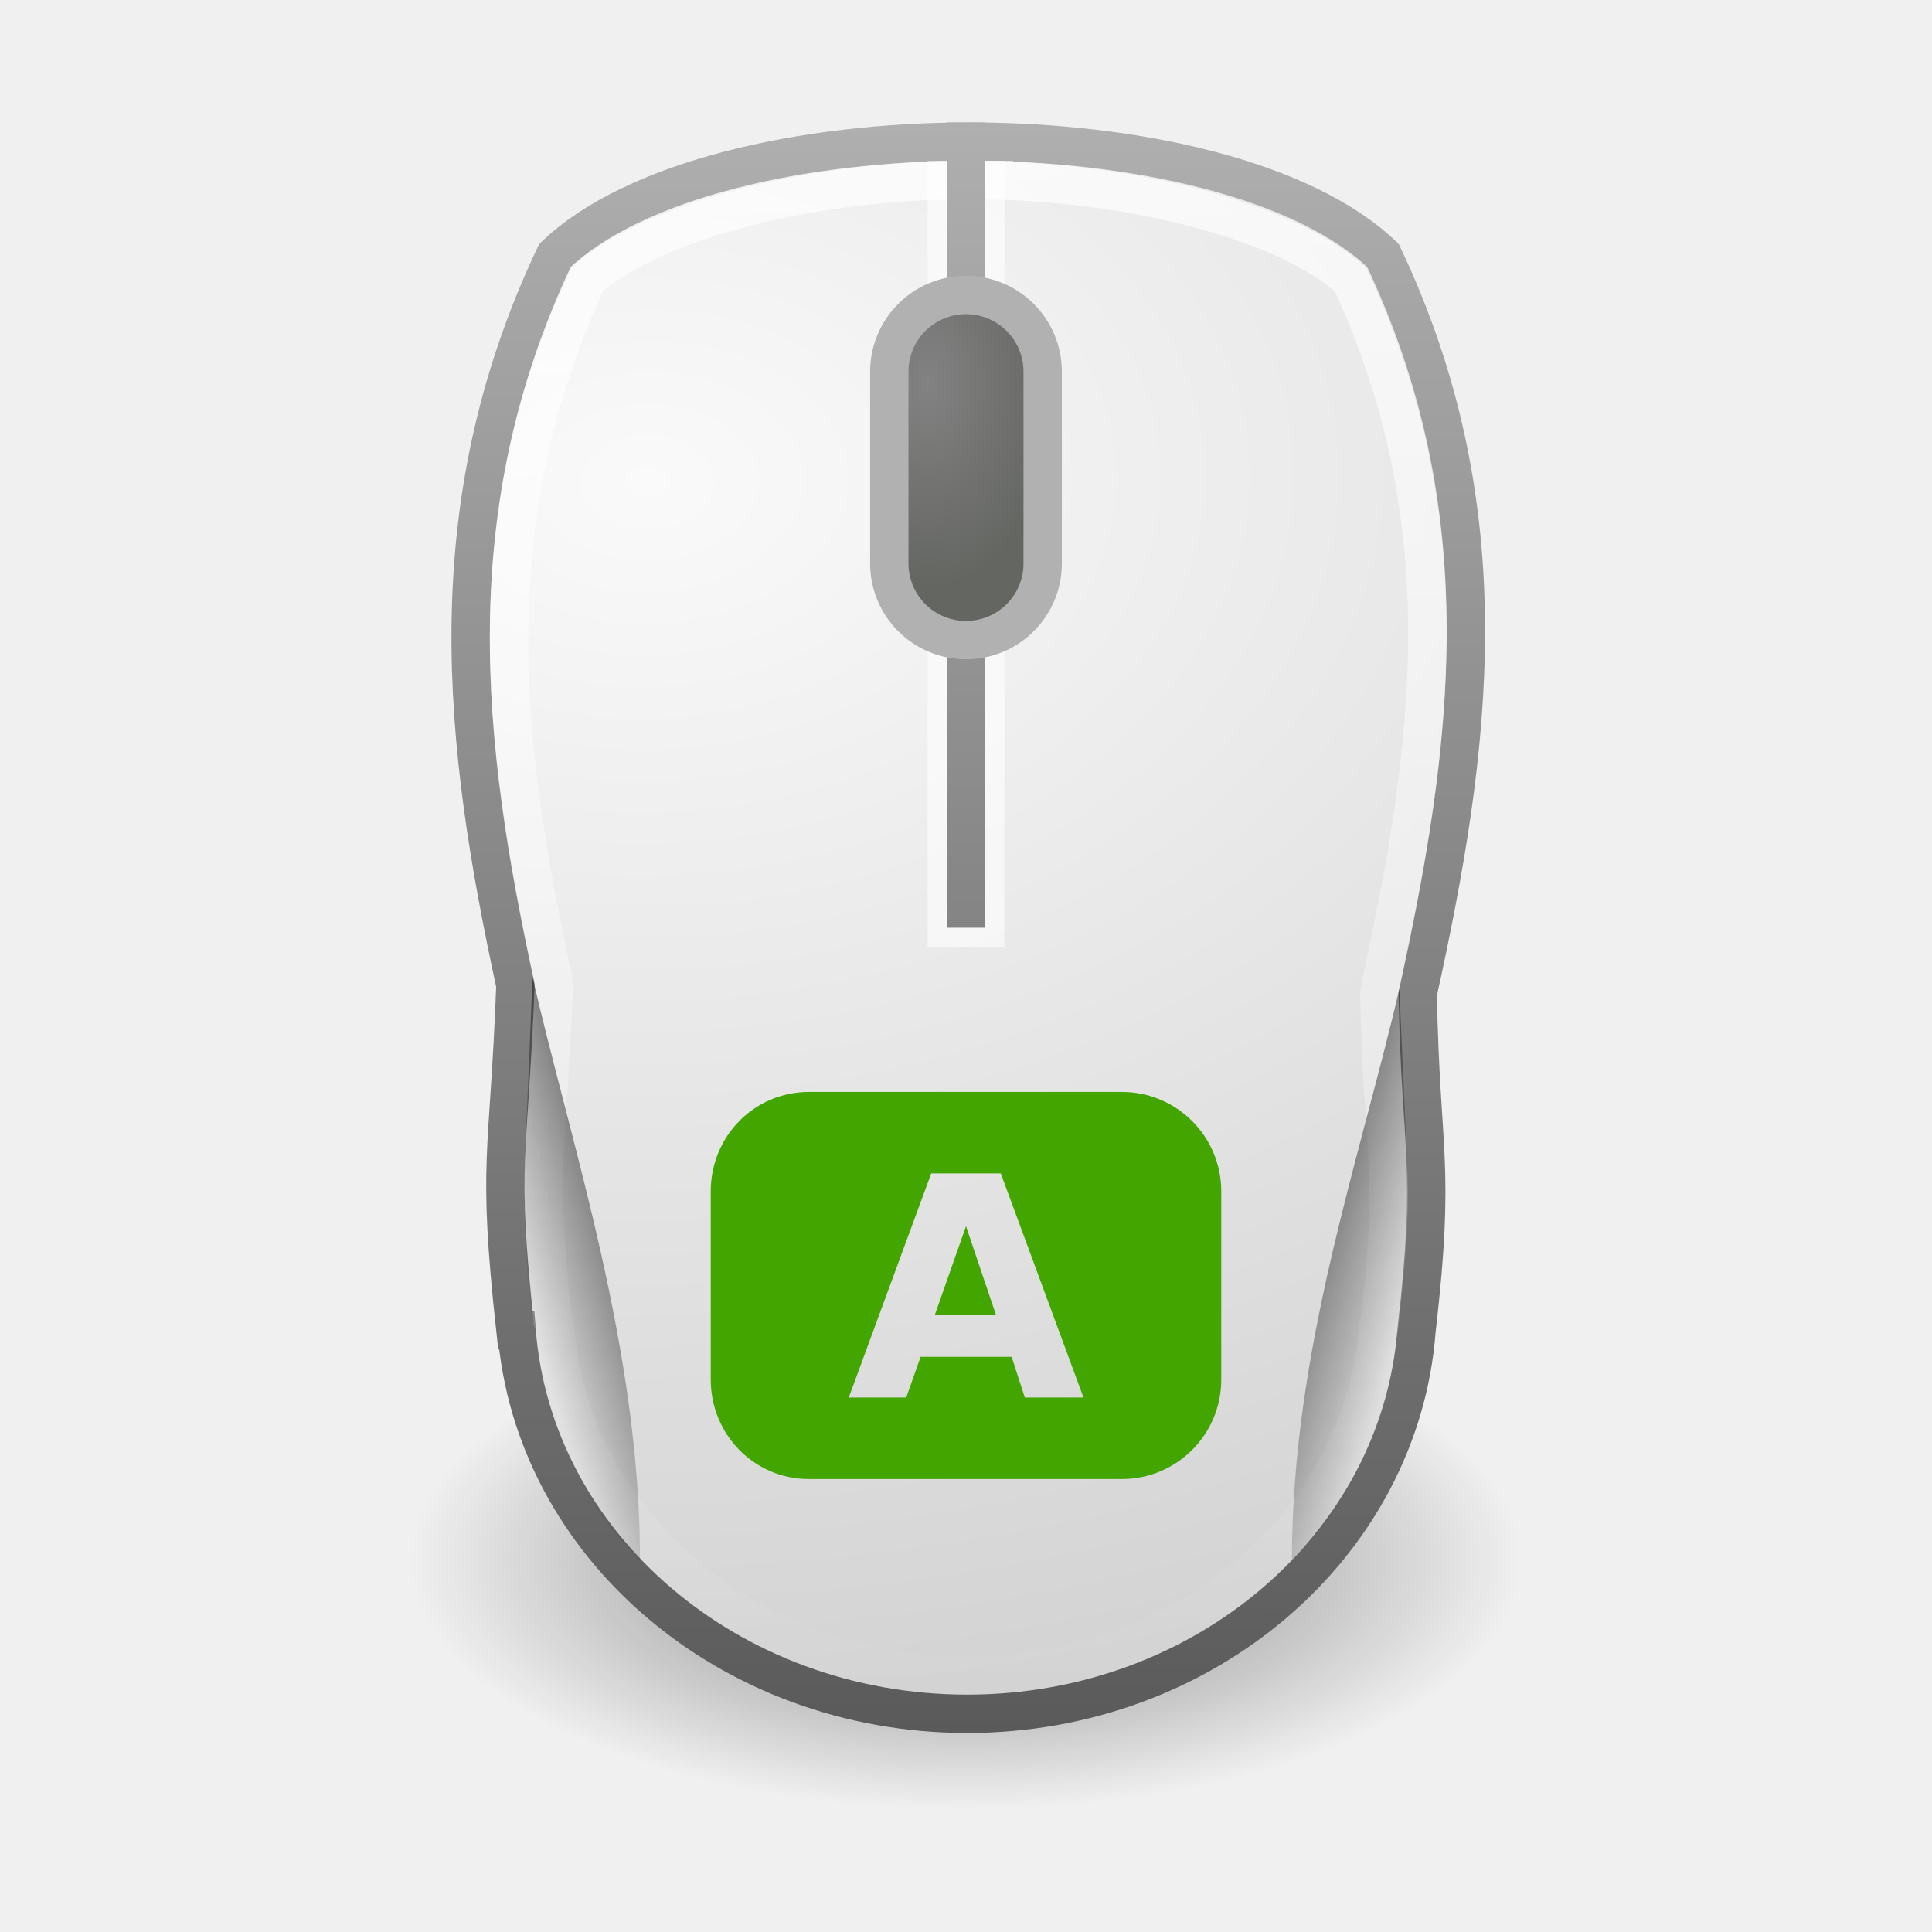
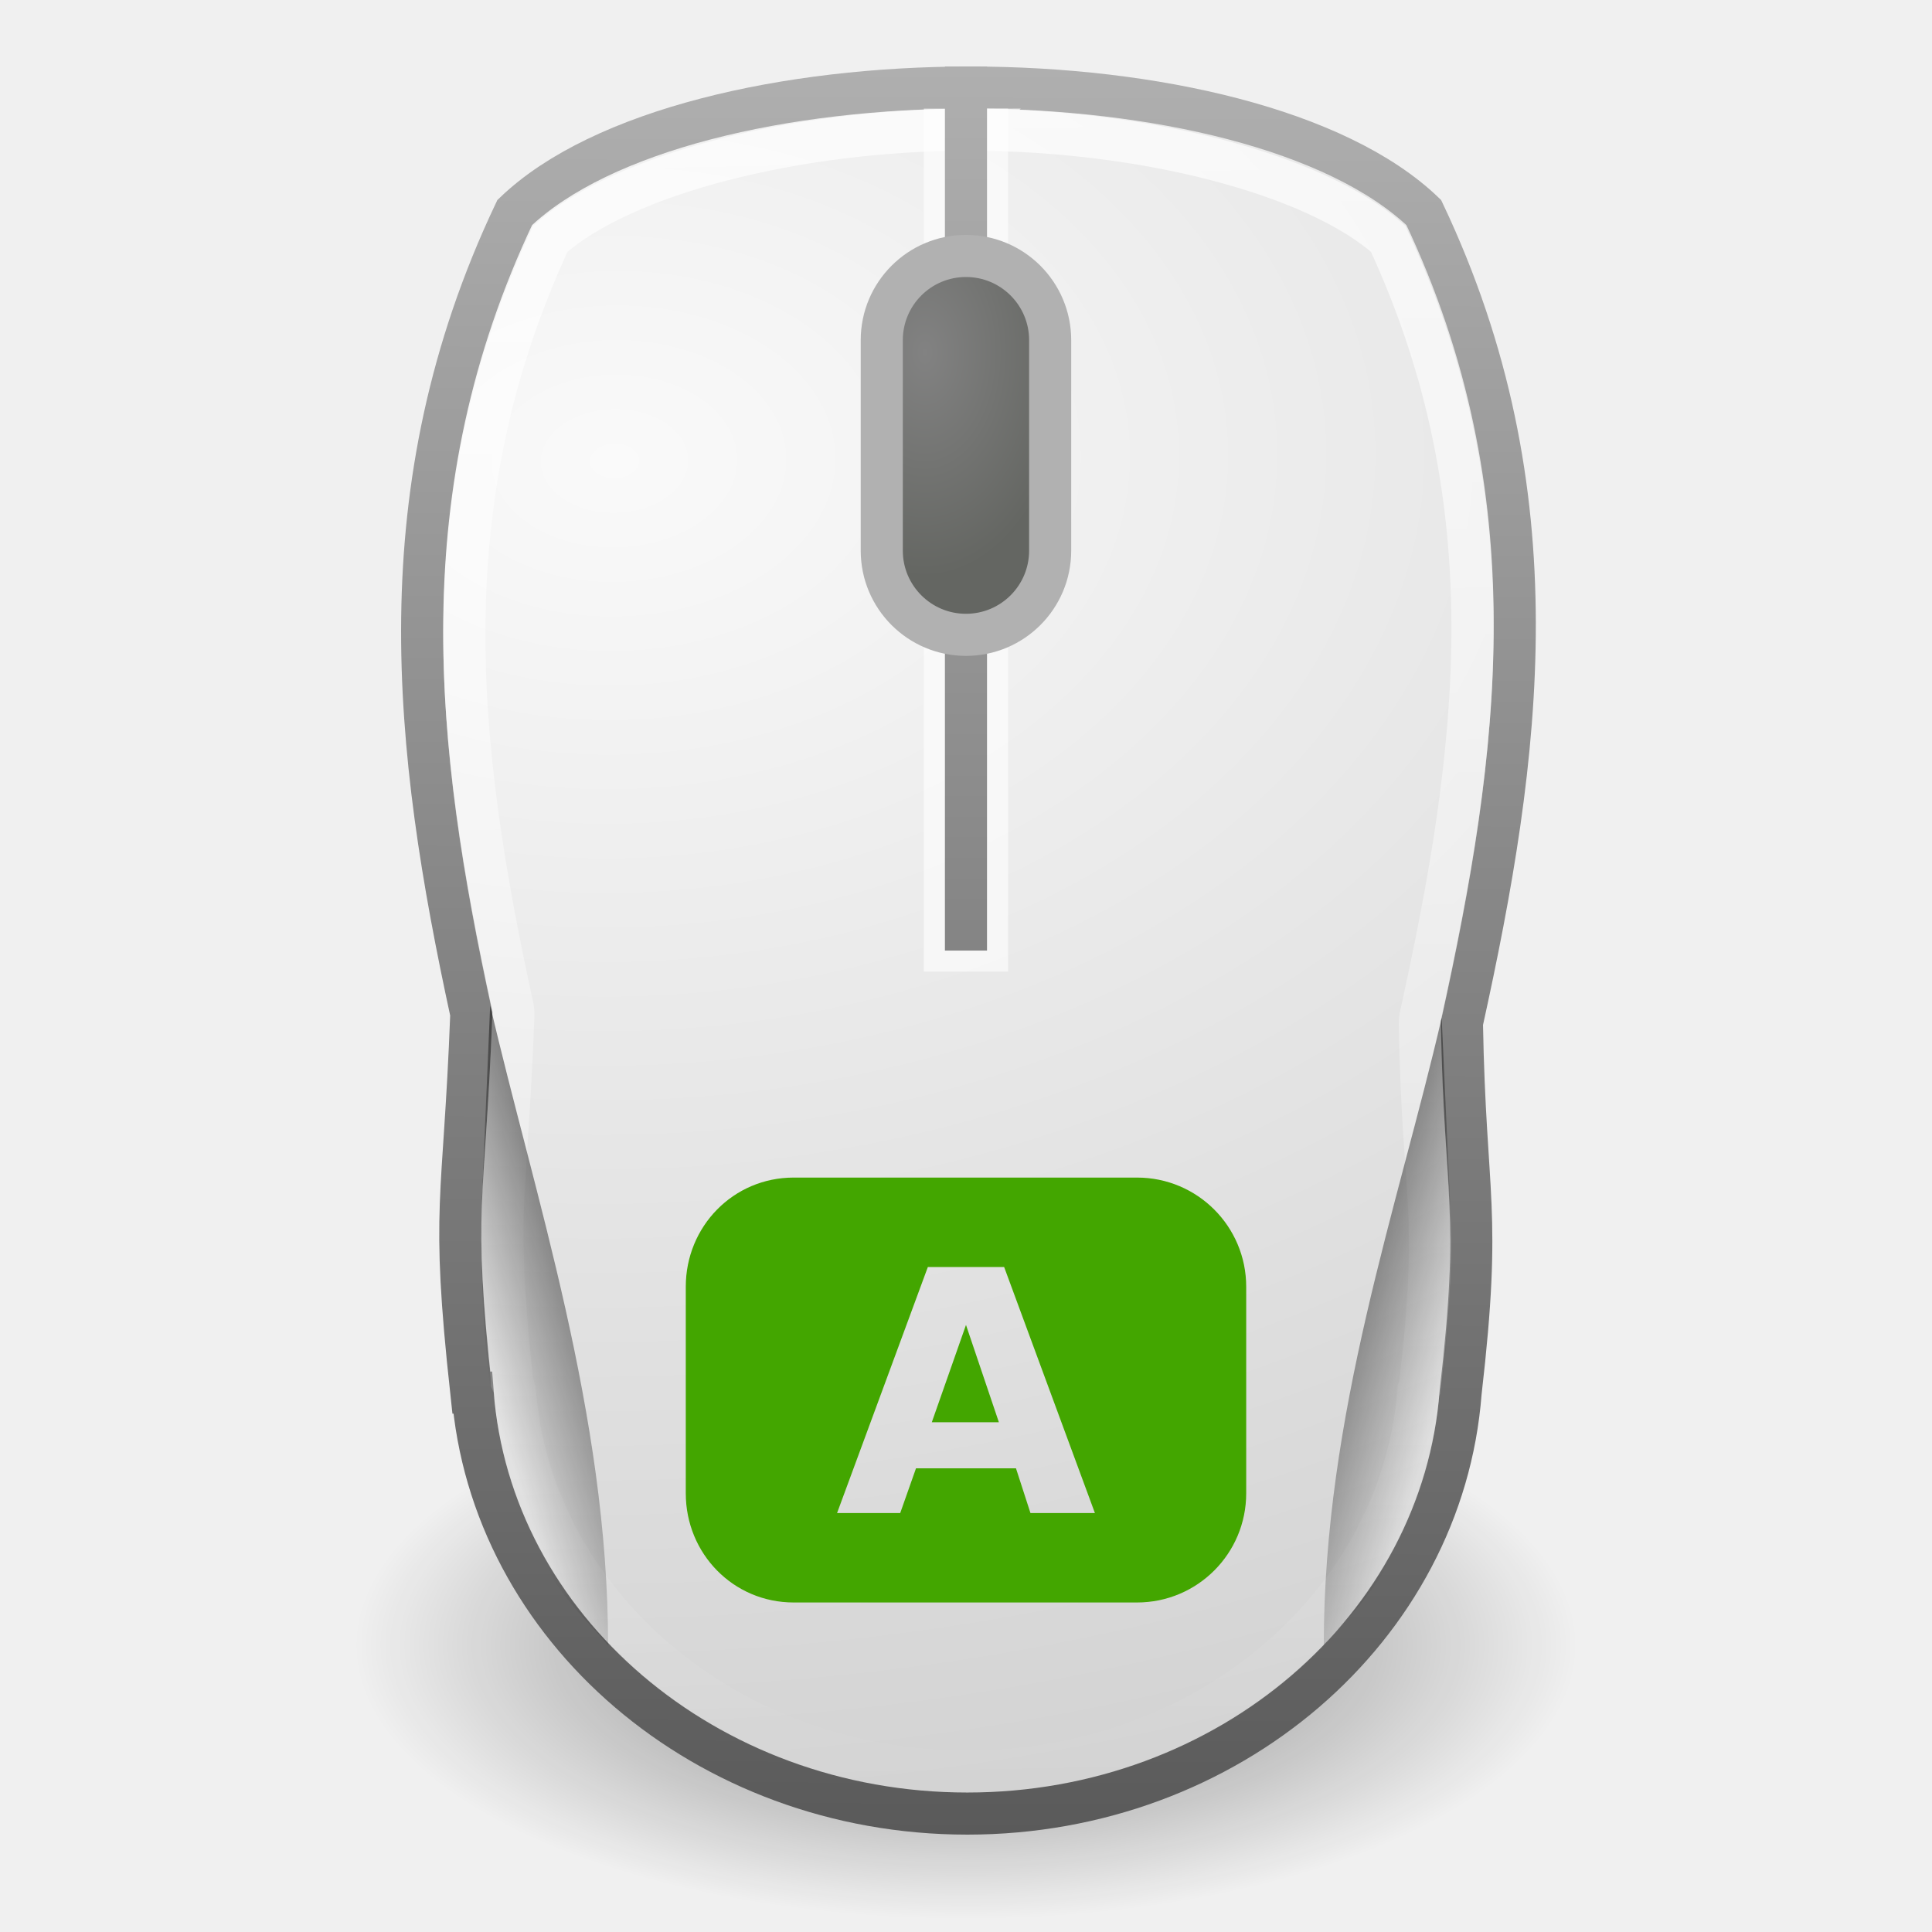
- <svg xmlns="http://www.w3.org/2000/svg" xmlns:xlink="http://www.w3.org/1999/xlink" width="16mm" height="16mm" viewBox="0 0 16 16" version="1.1" id="svg1984">
+ <svg xmlns="http://www.w3.org/2000/svg" xmlns:xlink="http://www.w3.org/1999/xlink" width="128" height="128" viewBox="0 0 33.867 33.867" version="1.1" id="svg1984">
  <defs id="defs1981">
    <radialGradient xlink:href="#linearGradient4190-43" id="radialGradient2995" gradientUnits="userSpaceOnUse" gradientTransform="matrix(1.7383,0,0,0.7792461,46.31109,21.00663)" cx="4.602" cy="34.157" r="8.342" />
    <linearGradient id="linearGradient4190-43">
      <stop id="stop4192-9" offset="0" />
      <stop id="stop4194-1" style="stop-opacity:0" offset="1" />
    </linearGradient>
    <radialGradient xlink:href="#radialGradient4172-1" id="radialGradient2997" gradientUnits="userSpaceOnUse" gradientTransform="matrix(4.3195,-0.085864,0.060478,3.0424,-24.91391,-29.43157)" cx="16.184" cy="16.539" r="13.477" />
    <radialGradient id="radialGradient4172-1" gradientUnits="userSpaceOnUse" cy="16.539" cx="16.184" gradientTransform="matrix(4.3195,-0.085864,0.060478,3.0424,-54.725,-36.555)" r="13.477">
      <stop id="stop6546-0" style="stop-color:#fafafa" offset="0" />
      <stop id="stop6548-6" style="stop-color:#c8c8c8" offset="1" />
    </radialGradient>
    <linearGradient xlink:href="#linearGradient7603-7" id="linearGradient2999" gradientUnits="userSpaceOnUse" gradientTransform="translate(29.81109,7.123434)" x1="24.559" y1="3" x2="24.5" y2="45" />
    <linearGradient id="linearGradient7603-7">
      <stop id="stop7605-9" style="stop-color:#afafaf" offset="0" />
      <stop id="stop7607-2" style="stop-color:#5a5a5a" offset="1" />
    </linearGradient>
    <linearGradient xlink:href="#linearGradient4188-6" id="linearGradient3001" gradientUnits="userSpaceOnUse" gradientTransform="translate(29.81109,7.123434)" x1="23.823" y1="4.11" x2="24.559" y2="44" />
    <linearGradient id="linearGradient4188-6" y2="44" gradientUnits="userSpaceOnUse" x2="24.559" y1="4.11" x1="23.823">
      <stop id="stop6969-4" style="stop-color:#fff" offset="0" />
      <stop id="stop6971-4" style="stop-color:#fff;stop-opacity:0" offset="1" />
    </linearGradient>
    <linearGradient xlink:href="#linearGradient7603-7" id="linearGradient3003" gradientUnits="userSpaceOnUse" gradientTransform="translate(29.81109,7.123434)" x1="24.5" y1="3" x2="24.5" y2="44.5" />
    <radialGradient xlink:href="#radialGradient4143-8" id="radialGradient3005" gradientUnits="userSpaceOnUse" gradientTransform="matrix(1.3889,-2.8719e-7,4.4279e-7,2.1414,20.66099,-6.417566)" cx="23.528" cy="10.895" r="2.5" />
    <radialGradient id="radialGradient4143-8" gradientUnits="userSpaceOnUse" cy="10.895" cx="23.528" gradientTransform="matrix(1.3889,-2.8719e-7,4.4279e-7,2.1414,-9.1501,-13.541)" r="2.5">
      <stop id="stop4576-6" style="stop-color:#828282" offset="0" />
      <stop id="stop4578-6" style="stop-color:#646662" offset="1" />
    </radialGradient>
    <linearGradient xlink:href="#linearGradient4190-43" id="linearGradient3007" gradientUnits="userSpaceOnUse" gradientTransform="translate(29.81109,7.123434)" x1="32.99" y1="33.05" x2="36" y2="34" />
    <linearGradient xlink:href="#linearGradient4190-43" id="linearGradient3009" gradientUnits="userSpaceOnUse" gradientTransform="translate(29.81109,7.123434)" x1="16" y1="33" x2="13" y2="34" />
  </defs>
  <g id="layer1" transform="translate(-132.731,-186.9261)">
-     <g id="g1797" transform="matrix(0.3175611,0,0,0.3175611,123.4838,184.7255)">
-       <path id="path2977" style="opacity:0.5;fill:url(#radialGradient2995)" d="m 68.812,47.623 a 14.5,6.5 0 0 1 -29,0 14.5,6.5 0 1 1 29,0 z" />
-       <path id="path2979" style="fill:url(#radialGradient2997);stroke:url(#linearGradient2999)" d="m 54.405,10.623 c -4.369,0 -8.757,0.997 -10.813,2.969 -3.12,6.581 -2.395,12.749 -1.031,19.031 -0.174,4.589 -0.49,4.5 0,9 h 0.031 c 0.424,5.584 5.535,10 11.75,10 6.215,0 11.294,-4.416 11.719,-10 0.51,-4.409 0.106,-4.548 0.031,-8.781 1.4,-6.358 2.25,-12.592 -0.906,-19.25 -2.056,-1.972 -6.412,-2.969 -10.781,-2.969 z" />
-       <rect id="rect2981" style="opacity:0.6;fill:#ffffff" height="20.5" width="2" y="11.123" x="53.311" />
-       <path id="path2983" style="opacity:0.7;fill:none;stroke:url(#linearGradient3001)" d="m 54.405,11.623 c -4.123,0 -8.225,1.052 -9.969,2.594 -2.89,6.24 -2.244,12.029 -0.906,18.188 a 0.988,0.988 0 0 1 0.031,0.25 c -0.172,4.535 -0.473,4.519 -0.031,8.688 a 0.988,0.988 0 0 1 0,0.031 0.988,0.988 0 0 1 0.062,0.188 c 0.382,5.026 5.003,9.062 10.75,9.062 5.747,0 10.337,-4.033 10.719,-9.062 a 0.988,0.988 0 0 1 0.031,-0.062 c 0.503,-4.347 0.075,-4.33 0,-8.625 a 0.988,0.988 0 0 1 0.03,-0.251 c 1.376,-6.245 2.139,-12.098 -0.781,-18.406 -1.745,-1.545 -5.814,-2.594 -9.937,-2.594 z" />
-       <rect id="rect2985" style="fill:url(#linearGradient3003)" height="21" width="1" y="10.123" x="53.811" />
-       <rect id="rect2987" style="fill:url(#radialGradient3005);stroke:#b1b1b1;stroke-linecap:round;stroke-linejoin:round;stroke-opacity:1" rx="2" ry="2" height="9" width="4" y="14.623" x="52.311" />
-       <path id="path2989" style="opacity:0.5;fill:url(#linearGradient3007)" d="m 65.611,32.723 c -1.031,4.459 -2.8,9.4 -2.8,14.9 0.978,-1.191 3.155,-2.5 3,-10.5 z" />
-       <path id="path2991" style="opacity:0.5;fill:url(#linearGradient3009)" d="m 43.009,32.423 c 1.031,4.459 2.803,9.7 2.8,15.2 -0.978,-1.191 -3.155,-2.5 -3,-10.5 z" />
+     <g id="g864" transform="matrix(0.2633069,0,0,0.2633069,97.86371,138.2555)">
+       <g id="g1797" transform="matrix(2.802634,0,0,2.802634,44.51541,160.9009)">
+         <path id="path2977" style="opacity:0.5;fill:url(#radialGradient2995)" d="m 68.812,47.623 a 14.5,6.5 0 0 1 -29,0 14.5,6.5 0 1 1 29,0 z" />
+         <path id="path2979" style="fill:url(#radialGradient2997);stroke:url(#linearGradient2999)" d="m 54.405,10.623 c -4.369,0 -8.757,0.997 -10.813,2.969 -3.12,6.581 -2.395,12.749 -1.031,19.031 -0.174,4.589 -0.49,4.5 0,9 h 0.031 c 0.424,5.584 5.535,10 11.75,10 6.215,0 11.294,-4.416 11.719,-10 0.51,-4.409 0.106,-4.548 0.031,-8.781 1.4,-6.358 2.25,-12.592 -0.906,-19.25 -2.056,-1.972 -6.412,-2.969 -10.781,-2.969 z" />
+         <rect id="rect2981" style="opacity:0.6;fill:#ffffff" height="20.5" width="2" y="11.123" x="53.311" />
+         <path id="path2983" style="opacity:0.7;fill:none;stroke:url(#linearGradient3001)" d="m 54.405,11.623 c -4.123,0 -8.225,1.052 -9.969,2.594 -2.89,6.24 -2.244,12.029 -0.906,18.188 a 0.988,0.988 0 0 1 0.031,0.25 c -0.172,4.535 -0.473,4.519 -0.031,8.688 a 0.988,0.988 0 0 1 0,0.031 0.988,0.988 0 0 1 0.062,0.188 c 0.382,5.026 5.003,9.062 10.75,9.062 5.747,0 10.337,-4.033 10.719,-9.062 a 0.988,0.988 0 0 1 0.031,-0.062 c 0.503,-4.347 0.075,-4.33 0,-8.625 a 0.988,0.988 0 0 1 0.03,-0.251 c 1.376,-6.245 2.139,-12.098 -0.781,-18.406 -1.745,-1.545 -5.814,-2.594 -9.937,-2.594 z" />
+         <rect id="rect2985" style="fill:url(#linearGradient3003)" height="21" width="1" y="10.123" x="53.811" />
+         <rect id="rect2987" style="fill:url(#radialGradient3005);stroke:#b1b1b1;stroke-linecap:round;stroke-linejoin:round;stroke-opacity:1" rx="2" ry="2" height="9" width="4" y="14.623" x="52.311" />
+         <path id="path2989" style="opacity:0.5;fill:url(#linearGradient3007)" d="m 65.611,32.723 c -1.031,4.459 -2.8,9.4 -2.8,14.9 0.978,-1.191 3.155,-2.5 3,-10.5 z" />
+         <path id="path2991" style="opacity:0.5;fill:url(#linearGradient3009)" d="m 43.009,32.423 c 1.031,4.459 2.803,9.7 2.8,15.2 -0.978,-1.191 -3.155,-2.5 -3,-10.5 z" />
+       </g>
+       <path style="fill:#43a600;fill-opacity:1;stroke:none;stroke-width:2.803" d="m 185.258,263.24 c -4.018,0 -7.182,3.252 -7.182,7.269 v 13.75 c 0,4.018 3.164,7.269 7.182,7.269 h 22.859 c 4.018,0 7.269,-3.252 7.269,-7.269 v -13.75 c 0,-4.018 -3.252,-7.269 -7.269,-7.269 z m 8.933,5.956 h 5.08 l 6.043,16.378 h -4.291 l -0.964,-2.978 h -6.656 l -1.051,2.978 h -4.204 z m 2.54,3.854 -2.277,6.481 h 4.467 z" id="use6040" />
    </g>
-     <path style="fill:#43a600;fill-opacity:1;stroke:none;stroke-width:0.318" d="m 139.431,195.969 c -0.455,0 -0.814,0.368 -0.814,0.824 v 1.558 c 0,0.455 0.359,0.824 0.814,0.824 h 2.59 c 0.455,0 0.824,-0.368 0.824,-0.824 v -1.558 c 0,-0.455 -0.368,-0.824 -0.824,-0.824 z m 1.012,0.675 h 0.576 l 0.685,1.856 h -0.486 l -0.109,-0.337 h -0.754 l -0.119,0.337 h -0.476 z m 0.288,0.437 -0.258,0.734 h 0.506 z" id="use6040" />
  </g>
</svg>
